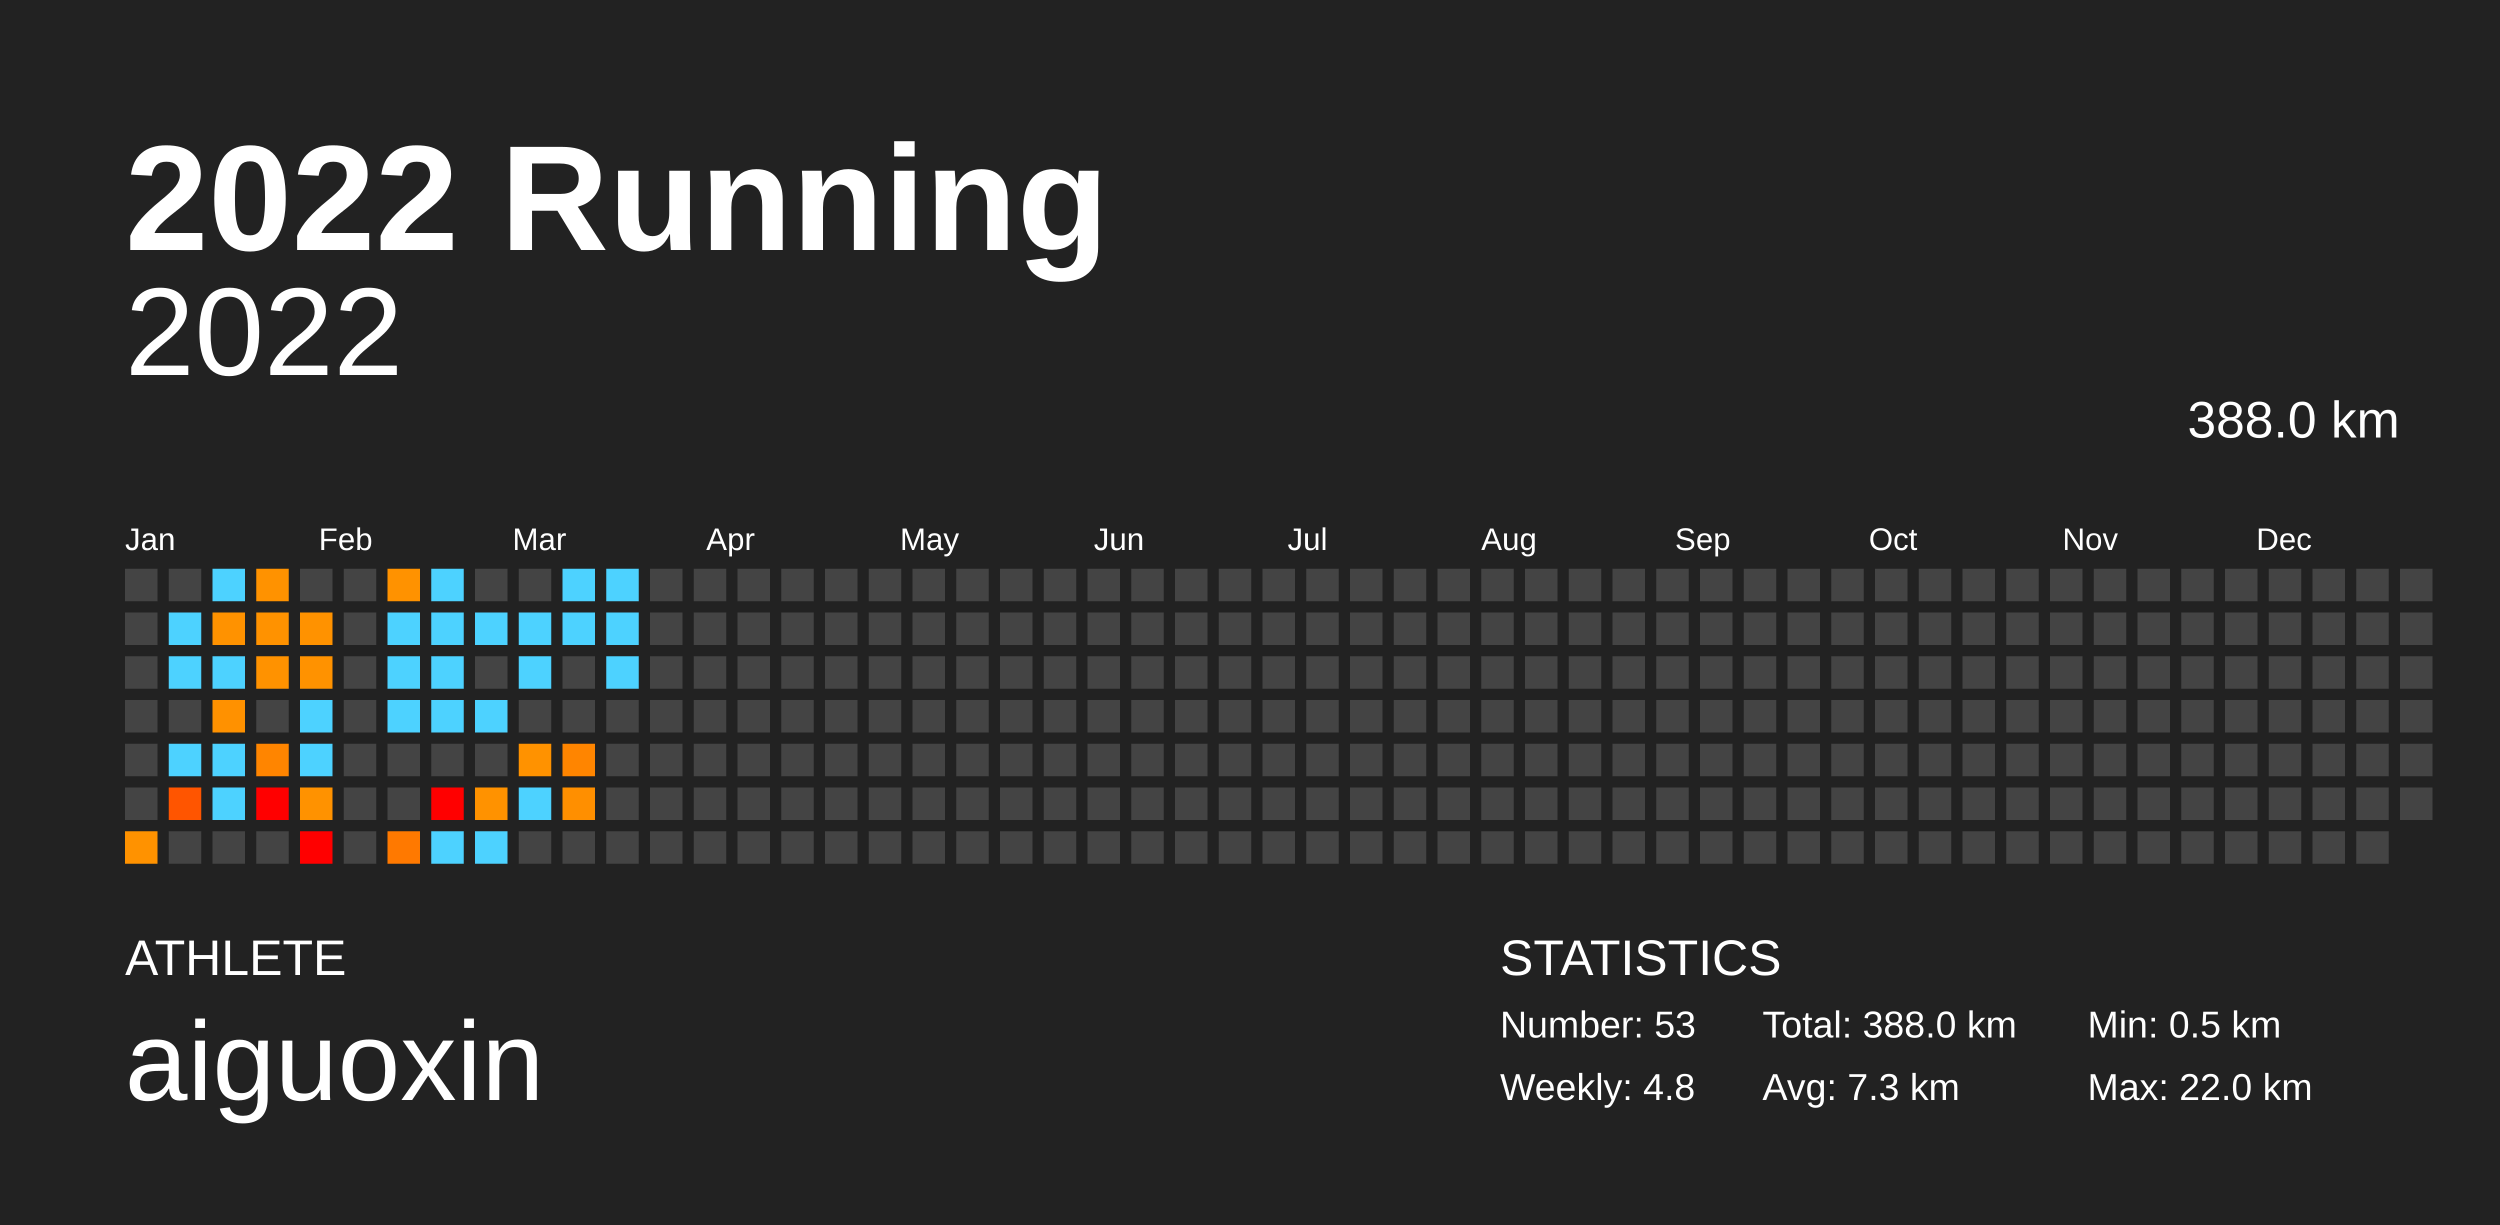
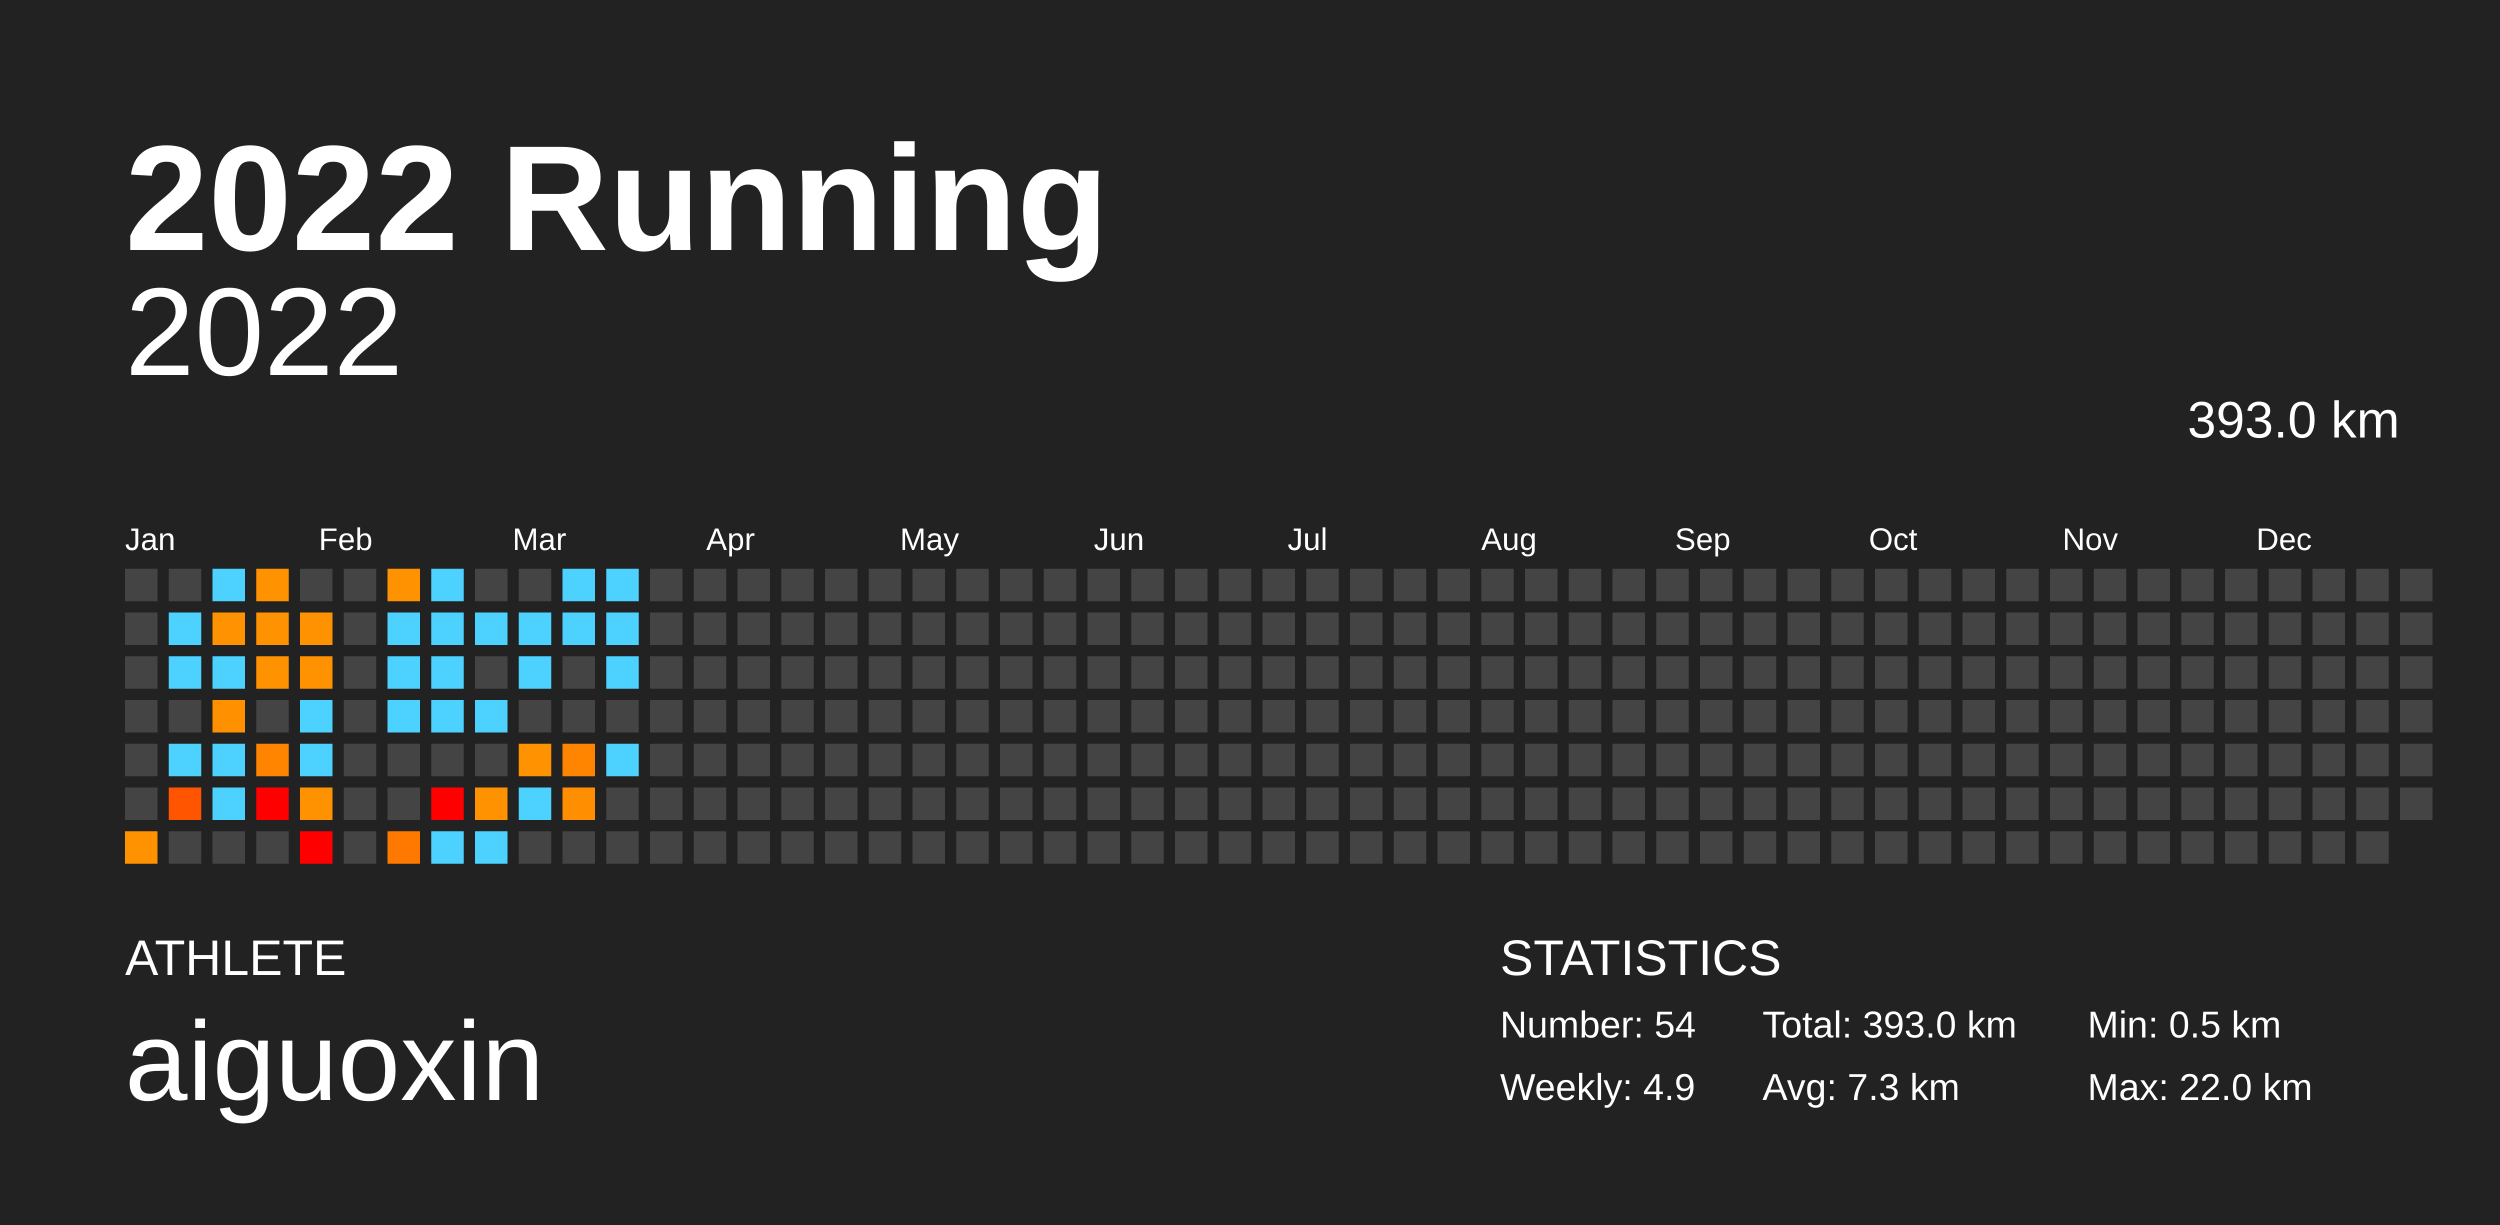
<svg xmlns="http://www.w3.org/2000/svg" baseProfile="full" height="98mm" version="1.1" viewBox="0,0,200,98" width="200mm">
  <defs />
  <rect fill="#222222" height="98" width="200" x="0" y="0" />
  <text fill="#FFFFFF" style="font-size:12px; font-family:Arial; font-weight:bold;" x="10" y="20">2022 Running</text>
  <text fill="#FFFFFF" style="font-size:4px; font-family:Arial" x="10" y="78">ATHLETE</text>
  <text fill="#FFFFFF" style="font-size:9px; font-family:Arial" x="10" y="88">aiguoxin</text>
  <text fill="#FFFFFF" style="font-size:4px; font-family:Arial" x="120" y="78">STATISTICS</text>
-   <text fill="#FFFFFF" style="font-size:3px; font-family:Arial" x="120" y="83">Number: 53</text>
-   <text fill="#FFFFFF" style="font-size:3px; font-family:Arial" x="120" y="88">Weekly: 4.8</text>
-   <text fill="#FFFFFF" style="font-size:3px; font-family:Arial" x="141" y="83">Total: 388.0 km</text>
+   <text fill="#FFFFFF" style="font-size:3px; font-family:Arial" x="120" y="83">Number: 54</text>
+   <text fill="#FFFFFF" style="font-size:3px; font-family:Arial" x="120" y="88">Weekly: 4.9</text>
+   <text fill="#FFFFFF" style="font-size:3px; font-family:Arial" x="141" y="83">Total: 393.0 km</text>
  <text fill="#FFFFFF" style="font-size:3px; font-family:Arial" x="141" y="88">Avg: 7.3 km</text>
  <text fill="#FFFFFF" style="font-size:3px; font-family:Arial" x="167" y="83">Min: 0.5 km</text>
  <text fill="#FFFFFF" style="font-size:3px; font-family:Arial" x="167" y="88">Max: 22.0 km</text>
  <text alignment-baseline="hanging" fill="#FFFFFF" style="font-size:10.0px; font-family:Arial;" x="10" y="30">2022</text>
-   <text alignment-baseline="hanging" fill="#FFFFFF" style="font-size:4.125px; font-family:Arial;" x="175" y="35">388.0 km</text>
+   <text alignment-baseline="hanging" fill="#FFFFFF" style="font-size:4.125px; font-family:Arial;" x="175" y="35">393.0 km</text>
  <text fill="#FFFFFF" style="font-size:2.5px; font-family:Arial" x="10.0" y="44">Jan</text>
  <text fill="#FFFFFF" style="font-size:2.5px; font-family:Arial" x="25.5" y="44">Feb</text>
  <text fill="#FFFFFF" style="font-size:2.5px; font-family:Arial" x="41.0" y="44">Mar</text>
  <text fill="#FFFFFF" style="font-size:2.5px; font-family:Arial" x="56.5" y="44">Apr</text>
  <text fill="#FFFFFF" style="font-size:2.5px; font-family:Arial" x="72.0" y="44">May</text>
  <text fill="#FFFFFF" style="font-size:2.5px; font-family:Arial" x="87.5" y="44">Jun</text>
  <text fill="#FFFFFF" style="font-size:2.5px; font-family:Arial" x="103.0" y="44">Jul</text>
  <text fill="#FFFFFF" style="font-size:2.5px; font-family:Arial" x="118.5" y="44">Aug</text>
  <text fill="#FFFFFF" style="font-size:2.5px; font-family:Arial" x="134.0" y="44">Sep</text>
  <text fill="#FFFFFF" style="font-size:2.5px; font-family:Arial" x="149.5" y="44">Oct</text>
  <text fill="#FFFFFF" style="font-size:2.5px; font-family:Arial" x="165.0" y="44">Nov</text>
  <text fill="#FFFFFF" style="font-size:2.5px; font-family:Arial" x="180.5" y="44">Dec</text>
  <rect fill="#444444" height="2.6" width="2.6" x="10.0" y="45.5" />
  <rect fill="#444444" height="2.6" width="2.6" x="10.0" y="49.0" />
  <rect fill="#444444" height="2.6" width="2.6" x="10.0" y="52.5" />
  <rect fill="#444444" height="2.6" width="2.6" x="10.0" y="56.0" />
  <rect fill="#444444" height="2.6" width="2.6" x="10.0" y="59.5" />
  <rect fill="#444444" height="2.6" width="2.6" x="10.0" y="63.0" />
  <rect fill="#ff9200" height="2.6" width="2.6" x="10.0" y="66.5" />
  <rect fill="#444444" height="2.6" width="2.6" x="13.5" y="45.5" />
  <rect fill="#4dd2ff" height="2.6" width="2.6" x="13.5" y="49.0" />
  <rect fill="#4dd2ff" height="2.6" width="2.6" x="13.5" y="52.5" />
  <rect fill="#444444" height="2.6" width="2.6" x="13.5" y="56.0" />
  <rect fill="#4dd2ff" height="2.6" width="2.6" x="13.5" y="59.5" />
  <rect fill="#ff5500" height="2.6" width="2.6" x="13.5" y="63.0" />
  <rect fill="#444444" height="2.6" width="2.6" x="13.5" y="66.5" />
  <rect fill="#4dd2ff" height="2.6" width="2.6" x="17.0" y="45.5" />
  <rect fill="#ff9200" height="2.6" width="2.6" x="17.0" y="49.0" />
  <rect fill="#4dd2ff" height="2.6" width="2.6" x="17.0" y="52.5" />
  <rect fill="#ff9100" height="2.6" width="2.6" x="17.0" y="56.0" />
  <rect fill="#4dd2ff" height="2.6" width="2.6" x="17.0" y="59.5" />
  <rect fill="#4dd2ff" height="2.6" width="2.6" x="17.0" y="63.0" />
  <rect fill="#444444" height="2.6" width="2.6" x="17.0" y="66.5" />
  <rect fill="#ff9200" height="2.6" width="2.6" x="20.5" y="45.5" />
  <rect fill="#ff9200" height="2.6" width="2.6" x="20.5" y="49.0" />
  <rect fill="#ff9200" height="2.6" width="2.6" x="20.5" y="52.5" />
  <rect fill="#444444" height="2.6" width="2.6" x="20.5" y="56.0" />
  <rect fill="#ff8500" height="2.6" width="2.6" x="20.5" y="59.5" />
  <rect fill="red" height="2.6" width="2.6" x="20.5" y="63.0" />
  <rect fill="#444444" height="2.6" width="2.6" x="20.5" y="66.5" />
  <rect fill="#444444" height="2.6" width="2.6" x="24.0" y="45.5" />
  <rect fill="#ff9200" height="2.6" width="2.6" x="24.0" y="49.0" />
  <rect fill="#ff9200" height="2.6" width="2.6" x="24.0" y="52.5" />
  <rect fill="#4dd2ff" height="2.6" width="2.6" x="24.0" y="56.0" />
  <rect fill="#4dd2ff" height="2.6" width="2.6" x="24.0" y="59.5" />
  <rect fill="#ff9200" height="2.6" width="2.6" x="24.0" y="63.0" />
  <rect fill="red" height="2.6" width="2.6" x="24.0" y="66.5" />
  <rect fill="#444444" height="2.6" width="2.6" x="27.5" y="45.5" />
  <rect fill="#444444" height="2.6" width="2.6" x="27.5" y="49.0" />
  <rect fill="#444444" height="2.6" width="2.6" x="27.5" y="52.5" />
  <rect fill="#444444" height="2.6" width="2.6" x="27.5" y="56.0" />
  <rect fill="#444444" height="2.6" width="2.6" x="27.5" y="59.5" />
  <rect fill="#444444" height="2.6" width="2.6" x="27.5" y="63.0" />
  <rect fill="#444444" height="2.6" width="2.6" x="27.5" y="66.5" />
  <rect fill="#ff9200" height="2.6" width="2.6" x="31.0" y="45.5" />
  <rect fill="#4dd2ff" height="2.6" width="2.6" x="31.0" y="49.0" />
  <rect fill="#4dd2ff" height="2.6" width="2.6" x="31.0" y="52.5" />
  <rect fill="#4dd2ff" height="2.6" width="2.6" x="31.0" y="56.0" />
  <rect fill="#444444" height="2.6" width="2.6" x="31.0" y="59.5" />
  <rect fill="#444444" height="2.6" width="2.6" x="31.0" y="63.0" />
  <rect fill="#ff7900" height="2.6" width="2.6" x="31.0" y="66.5" />
  <rect fill="#4dd2ff" height="2.6" width="2.6" x="34.5" y="45.5" />
  <rect fill="#4dd2ff" height="2.6" width="2.6" x="34.5" y="49.0" />
  <rect fill="#4dd2ff" height="2.6" width="2.6" x="34.5" y="52.5" />
  <rect fill="#4dd2ff" height="2.6" width="2.6" x="34.5" y="56.0" />
  <rect fill="#444444" height="2.6" width="2.6" x="34.5" y="59.5" />
  <rect fill="red" height="2.6" width="2.6" x="34.5" y="63.0" />
  <rect fill="#4dd2ff" height="2.6" width="2.6" x="34.5" y="66.5" />
  <rect fill="#444444" height="2.6" width="2.6" x="38.0" y="45.5" />
  <rect fill="#4dd2ff" height="2.6" width="2.6" x="38.0" y="49.0" />
  <rect fill="#444444" height="2.6" width="2.6" x="38.0" y="52.5" />
  <rect fill="#4dd2ff" height="2.6" width="2.6" x="38.0" y="56.0" />
  <rect fill="#444444" height="2.6" width="2.6" x="38.0" y="59.5" />
  <rect fill="#ff9200" height="2.6" width="2.6" x="38.0" y="63.0" />
  <rect fill="#4dd2ff" height="2.6" width="2.6" x="38.0" y="66.5" />
  <rect fill="#444444" height="2.6" width="2.6" x="41.5" y="45.5" />
  <rect fill="#4dd2ff" height="2.6" width="2.6" x="41.5" y="49.0" />
  <rect fill="#4dd2ff" height="2.6" width="2.6" x="41.5" y="52.5" />
  <rect fill="#444444" height="2.6" width="2.6" x="41.5" y="56.0" />
  <rect fill="#ff9200" height="2.6" width="2.6" x="41.5" y="59.5" />
  <rect fill="#4dd2ff" height="2.6" width="2.6" x="41.5" y="63.0" />
  <rect fill="#444444" height="2.6" width="2.6" x="41.5" y="66.5" />
  <rect fill="#4dd2ff" height="2.6" width="2.6" x="45.0" y="45.5" />
  <rect fill="#4dd2ff" height="2.6" width="2.6" x="45.0" y="49.0" />
  <rect fill="#444444" height="2.6" width="2.6" x="45.0" y="52.5" />
  <rect fill="#444444" height="2.6" width="2.6" x="45.0" y="56.0" />
  <rect fill="#ff8500" height="2.6" width="2.6" x="45.0" y="59.5" />
  <rect fill="#ff8f00" height="2.6" width="2.6" x="45.0" y="63.0" />
  <rect fill="#444444" height="2.6" width="2.6" x="45.0" y="66.5" />
  <rect fill="#4dd2ff" height="2.6" width="2.6" x="48.5" y="45.5" />
  <rect fill="#4dd2ff" height="2.6" width="2.6" x="48.5" y="49.0" />
  <rect fill="#4dd2ff" height="2.6" width="2.6" x="48.5" y="52.5" />
  <rect fill="#444444" height="2.6" width="2.6" x="48.5" y="56.0" />
-   <rect fill="#444444" height="2.6" width="2.6" x="48.5" y="59.5" />
+   <rect fill="#4dd2ff" height="2.6" width="2.6" x="48.5" y="59.5" />
  <rect fill="#444444" height="2.6" width="2.6" x="48.5" y="63.0" />
  <rect fill="#444444" height="2.6" width="2.6" x="48.5" y="66.5" />
  <rect fill="#444444" height="2.6" width="2.6" x="52.0" y="45.5" />
  <rect fill="#444444" height="2.6" width="2.6" x="52.0" y="49.0" />
  <rect fill="#444444" height="2.6" width="2.6" x="52.0" y="52.5" />
  <rect fill="#444444" height="2.6" width="2.6" x="52.0" y="56.0" />
  <rect fill="#444444" height="2.6" width="2.6" x="52.0" y="59.5" />
  <rect fill="#444444" height="2.6" width="2.6" x="52.0" y="63.0" />
  <rect fill="#444444" height="2.6" width="2.6" x="52.0" y="66.5" />
  <rect fill="#444444" height="2.6" width="2.6" x="55.5" y="45.5" />
  <rect fill="#444444" height="2.6" width="2.6" x="55.5" y="49.0" />
  <rect fill="#444444" height="2.6" width="2.6" x="55.5" y="52.5" />
  <rect fill="#444444" height="2.6" width="2.6" x="55.5" y="56.0" />
  <rect fill="#444444" height="2.6" width="2.6" x="55.5" y="59.5" />
  <rect fill="#444444" height="2.6" width="2.6" x="55.5" y="63.0" />
  <rect fill="#444444" height="2.6" width="2.6" x="55.5" y="66.5" />
  <rect fill="#444444" height="2.6" width="2.6" x="59.0" y="45.5" />
  <rect fill="#444444" height="2.6" width="2.6" x="59.0" y="49.0" />
  <rect fill="#444444" height="2.6" width="2.6" x="59.0" y="52.5" />
  <rect fill="#444444" height="2.6" width="2.6" x="59.0" y="56.0" />
  <rect fill="#444444" height="2.6" width="2.6" x="59.0" y="59.5" />
  <rect fill="#444444" height="2.6" width="2.6" x="59.0" y="63.0" />
  <rect fill="#444444" height="2.6" width="2.6" x="59.0" y="66.5" />
  <rect fill="#444444" height="2.6" width="2.6" x="62.5" y="45.5" />
  <rect fill="#444444" height="2.6" width="2.6" x="62.5" y="49.0" />
  <rect fill="#444444" height="2.6" width="2.6" x="62.5" y="52.5" />
  <rect fill="#444444" height="2.6" width="2.6" x="62.5" y="56.0" />
  <rect fill="#444444" height="2.6" width="2.6" x="62.5" y="59.5" />
  <rect fill="#444444" height="2.6" width="2.6" x="62.5" y="63.0" />
  <rect fill="#444444" height="2.6" width="2.6" x="62.5" y="66.5" />
  <rect fill="#444444" height="2.6" width="2.6" x="66.0" y="45.5" />
  <rect fill="#444444" height="2.6" width="2.6" x="66.0" y="49.0" />
  <rect fill="#444444" height="2.6" width="2.6" x="66.0" y="52.5" />
  <rect fill="#444444" height="2.6" width="2.6" x="66.0" y="56.0" />
  <rect fill="#444444" height="2.6" width="2.6" x="66.0" y="59.5" />
  <rect fill="#444444" height="2.6" width="2.6" x="66.0" y="63.0" />
  <rect fill="#444444" height="2.6" width="2.6" x="66.0" y="66.5" />
  <rect fill="#444444" height="2.6" width="2.6" x="69.5" y="45.5" />
  <rect fill="#444444" height="2.6" width="2.6" x="69.5" y="49.0" />
  <rect fill="#444444" height="2.6" width="2.6" x="69.5" y="52.5" />
  <rect fill="#444444" height="2.6" width="2.6" x="69.5" y="56.0" />
  <rect fill="#444444" height="2.6" width="2.6" x="69.5" y="59.5" />
  <rect fill="#444444" height="2.6" width="2.6" x="69.5" y="63.0" />
  <rect fill="#444444" height="2.6" width="2.6" x="69.5" y="66.5" />
  <rect fill="#444444" height="2.6" width="2.6" x="73.0" y="45.5" />
  <rect fill="#444444" height="2.6" width="2.6" x="73.0" y="49.0" />
  <rect fill="#444444" height="2.6" width="2.6" x="73.0" y="52.5" />
  <rect fill="#444444" height="2.6" width="2.6" x="73.0" y="56.0" />
  <rect fill="#444444" height="2.6" width="2.6" x="73.0" y="59.5" />
  <rect fill="#444444" height="2.6" width="2.6" x="73.0" y="63.0" />
  <rect fill="#444444" height="2.6" width="2.6" x="73.0" y="66.5" />
  <rect fill="#444444" height="2.6" width="2.6" x="76.5" y="45.5" />
  <rect fill="#444444" height="2.6" width="2.6" x="76.5" y="49.0" />
  <rect fill="#444444" height="2.6" width="2.6" x="76.5" y="52.5" />
  <rect fill="#444444" height="2.6" width="2.6" x="76.5" y="56.0" />
  <rect fill="#444444" height="2.6" width="2.6" x="76.5" y="59.5" />
  <rect fill="#444444" height="2.6" width="2.6" x="76.5" y="63.0" />
  <rect fill="#444444" height="2.6" width="2.6" x="76.5" y="66.5" />
  <rect fill="#444444" height="2.6" width="2.6" x="80.0" y="45.5" />
  <rect fill="#444444" height="2.6" width="2.6" x="80.0" y="49.0" />
  <rect fill="#444444" height="2.6" width="2.6" x="80.0" y="52.5" />
  <rect fill="#444444" height="2.6" width="2.6" x="80.0" y="56.0" />
  <rect fill="#444444" height="2.6" width="2.6" x="80.0" y="59.5" />
  <rect fill="#444444" height="2.6" width="2.6" x="80.0" y="63.0" />
  <rect fill="#444444" height="2.6" width="2.6" x="80.0" y="66.5" />
  <rect fill="#444444" height="2.6" width="2.6" x="83.5" y="45.5" />
  <rect fill="#444444" height="2.6" width="2.6" x="83.5" y="49.0" />
  <rect fill="#444444" height="2.6" width="2.6" x="83.5" y="52.5" />
  <rect fill="#444444" height="2.6" width="2.6" x="83.5" y="56.0" />
  <rect fill="#444444" height="2.6" width="2.6" x="83.5" y="59.5" />
  <rect fill="#444444" height="2.6" width="2.6" x="83.5" y="63.0" />
  <rect fill="#444444" height="2.6" width="2.6" x="83.5" y="66.5" />
  <rect fill="#444444" height="2.6" width="2.6" x="87.0" y="45.5" />
  <rect fill="#444444" height="2.6" width="2.6" x="87.0" y="49.0" />
  <rect fill="#444444" height="2.6" width="2.6" x="87.0" y="52.5" />
  <rect fill="#444444" height="2.6" width="2.6" x="87.0" y="56.0" />
  <rect fill="#444444" height="2.6" width="2.6" x="87.0" y="59.5" />
  <rect fill="#444444" height="2.6" width="2.6" x="87.0" y="63.0" />
  <rect fill="#444444" height="2.6" width="2.6" x="87.0" y="66.5" />
  <rect fill="#444444" height="2.6" width="2.6" x="90.5" y="45.5" />
  <rect fill="#444444" height="2.6" width="2.6" x="90.5" y="49.0" />
  <rect fill="#444444" height="2.6" width="2.6" x="90.5" y="52.5" />
  <rect fill="#444444" height="2.6" width="2.6" x="90.5" y="56.0" />
  <rect fill="#444444" height="2.6" width="2.6" x="90.5" y="59.5" />
  <rect fill="#444444" height="2.6" width="2.6" x="90.5" y="63.0" />
  <rect fill="#444444" height="2.6" width="2.6" x="90.5" y="66.5" />
  <rect fill="#444444" height="2.6" width="2.6" x="94.0" y="45.5" />
  <rect fill="#444444" height="2.6" width="2.6" x="94.0" y="49.0" />
  <rect fill="#444444" height="2.6" width="2.6" x="94.0" y="52.5" />
  <rect fill="#444444" height="2.6" width="2.6" x="94.0" y="56.0" />
  <rect fill="#444444" height="2.6" width="2.6" x="94.0" y="59.5" />
  <rect fill="#444444" height="2.6" width="2.6" x="94.0" y="63.0" />
  <rect fill="#444444" height="2.6" width="2.6" x="94.0" y="66.5" />
  <rect fill="#444444" height="2.6" width="2.6" x="97.5" y="45.5" />
  <rect fill="#444444" height="2.6" width="2.6" x="97.5" y="49.0" />
  <rect fill="#444444" height="2.6" width="2.6" x="97.5" y="52.5" />
  <rect fill="#444444" height="2.6" width="2.6" x="97.5" y="56.0" />
  <rect fill="#444444" height="2.6" width="2.6" x="97.5" y="59.5" />
  <rect fill="#444444" height="2.6" width="2.6" x="97.5" y="63.0" />
  <rect fill="#444444" height="2.6" width="2.6" x="97.5" y="66.5" />
  <rect fill="#444444" height="2.6" width="2.6" x="101.0" y="45.5" />
  <rect fill="#444444" height="2.6" width="2.6" x="101.0" y="49.0" />
  <rect fill="#444444" height="2.6" width="2.6" x="101.0" y="52.5" />
  <rect fill="#444444" height="2.6" width="2.6" x="101.0" y="56.0" />
  <rect fill="#444444" height="2.6" width="2.6" x="101.0" y="59.5" />
  <rect fill="#444444" height="2.6" width="2.6" x="101.0" y="63.0" />
  <rect fill="#444444" height="2.6" width="2.6" x="101.0" y="66.5" />
  <rect fill="#444444" height="2.6" width="2.6" x="104.5" y="45.5" />
  <rect fill="#444444" height="2.6" width="2.6" x="104.5" y="49.0" />
  <rect fill="#444444" height="2.6" width="2.6" x="104.5" y="52.5" />
  <rect fill="#444444" height="2.6" width="2.6" x="104.5" y="56.0" />
  <rect fill="#444444" height="2.6" width="2.6" x="104.5" y="59.5" />
  <rect fill="#444444" height="2.6" width="2.6" x="104.5" y="63.0" />
  <rect fill="#444444" height="2.6" width="2.6" x="104.5" y="66.5" />
  <rect fill="#444444" height="2.6" width="2.6" x="108.0" y="45.5" />
  <rect fill="#444444" height="2.6" width="2.6" x="108.0" y="49.0" />
  <rect fill="#444444" height="2.6" width="2.6" x="108.0" y="52.5" />
  <rect fill="#444444" height="2.6" width="2.6" x="108.0" y="56.0" />
  <rect fill="#444444" height="2.6" width="2.6" x="108.0" y="59.5" />
  <rect fill="#444444" height="2.6" width="2.6" x="108.0" y="63.0" />
  <rect fill="#444444" height="2.6" width="2.6" x="108.0" y="66.5" />
  <rect fill="#444444" height="2.6" width="2.6" x="111.5" y="45.5" />
  <rect fill="#444444" height="2.6" width="2.6" x="111.5" y="49.0" />
  <rect fill="#444444" height="2.6" width="2.6" x="111.5" y="52.5" />
  <rect fill="#444444" height="2.6" width="2.6" x="111.5" y="56.0" />
  <rect fill="#444444" height="2.6" width="2.6" x="111.5" y="59.5" />
  <rect fill="#444444" height="2.6" width="2.6" x="111.5" y="63.0" />
  <rect fill="#444444" height="2.6" width="2.6" x="111.5" y="66.5" />
  <rect fill="#444444" height="2.6" width="2.6" x="115.0" y="45.5" />
  <rect fill="#444444" height="2.6" width="2.6" x="115.0" y="49.0" />
  <rect fill="#444444" height="2.6" width="2.6" x="115.0" y="52.5" />
  <rect fill="#444444" height="2.6" width="2.6" x="115.0" y="56.0" />
  <rect fill="#444444" height="2.6" width="2.6" x="115.0" y="59.5" />
  <rect fill="#444444" height="2.6" width="2.6" x="115.0" y="63.0" />
  <rect fill="#444444" height="2.6" width="2.6" x="115.0" y="66.5" />
  <rect fill="#444444" height="2.6" width="2.6" x="118.5" y="45.5" />
  <rect fill="#444444" height="2.6" width="2.6" x="118.5" y="49.0" />
  <rect fill="#444444" height="2.6" width="2.6" x="118.5" y="52.5" />
  <rect fill="#444444" height="2.6" width="2.6" x="118.5" y="56.0" />
  <rect fill="#444444" height="2.6" width="2.6" x="118.5" y="59.5" />
  <rect fill="#444444" height="2.6" width="2.6" x="118.5" y="63.0" />
  <rect fill="#444444" height="2.6" width="2.6" x="118.5" y="66.5" />
  <rect fill="#444444" height="2.6" width="2.6" x="122.0" y="45.5" />
  <rect fill="#444444" height="2.6" width="2.6" x="122.0" y="49.0" />
  <rect fill="#444444" height="2.6" width="2.6" x="122.0" y="52.5" />
  <rect fill="#444444" height="2.6" width="2.6" x="122.0" y="56.0" />
  <rect fill="#444444" height="2.6" width="2.6" x="122.0" y="59.5" />
  <rect fill="#444444" height="2.6" width="2.6" x="122.0" y="63.0" />
  <rect fill="#444444" height="2.6" width="2.6" x="122.0" y="66.5" />
  <rect fill="#444444" height="2.6" width="2.6" x="125.5" y="45.5" />
  <rect fill="#444444" height="2.6" width="2.6" x="125.5" y="49.0" />
  <rect fill="#444444" height="2.6" width="2.6" x="125.5" y="52.5" />
  <rect fill="#444444" height="2.6" width="2.6" x="125.5" y="56.0" />
  <rect fill="#444444" height="2.6" width="2.6" x="125.5" y="59.5" />
  <rect fill="#444444" height="2.6" width="2.6" x="125.5" y="63.0" />
  <rect fill="#444444" height="2.6" width="2.6" x="125.5" y="66.5" />
  <rect fill="#444444" height="2.6" width="2.6" x="129.0" y="45.5" />
  <rect fill="#444444" height="2.6" width="2.6" x="129.0" y="49.0" />
  <rect fill="#444444" height="2.6" width="2.6" x="129.0" y="52.5" />
  <rect fill="#444444" height="2.6" width="2.6" x="129.0" y="56.0" />
  <rect fill="#444444" height="2.6" width="2.6" x="129.0" y="59.5" />
  <rect fill="#444444" height="2.6" width="2.6" x="129.0" y="63.0" />
  <rect fill="#444444" height="2.6" width="2.6" x="129.0" y="66.5" />
  <rect fill="#444444" height="2.6" width="2.6" x="132.5" y="45.5" />
  <rect fill="#444444" height="2.6" width="2.6" x="132.5" y="49.0" />
  <rect fill="#444444" height="2.6" width="2.6" x="132.5" y="52.5" />
  <rect fill="#444444" height="2.6" width="2.6" x="132.5" y="56.0" />
  <rect fill="#444444" height="2.6" width="2.6" x="132.5" y="59.5" />
  <rect fill="#444444" height="2.6" width="2.6" x="132.5" y="63.0" />
  <rect fill="#444444" height="2.6" width="2.6" x="132.5" y="66.5" />
  <rect fill="#444444" height="2.6" width="2.6" x="136.0" y="45.5" />
  <rect fill="#444444" height="2.6" width="2.6" x="136.0" y="49.0" />
  <rect fill="#444444" height="2.6" width="2.6" x="136.0" y="52.5" />
  <rect fill="#444444" height="2.6" width="2.6" x="136.0" y="56.0" />
  <rect fill="#444444" height="2.6" width="2.6" x="136.0" y="59.5" />
  <rect fill="#444444" height="2.6" width="2.6" x="136.0" y="63.0" />
  <rect fill="#444444" height="2.6" width="2.6" x="136.0" y="66.5" />
  <rect fill="#444444" height="2.6" width="2.6" x="139.5" y="45.5" />
  <rect fill="#444444" height="2.6" width="2.6" x="139.5" y="49.0" />
  <rect fill="#444444" height="2.6" width="2.6" x="139.5" y="52.5" />
  <rect fill="#444444" height="2.6" width="2.6" x="139.5" y="56.0" />
  <rect fill="#444444" height="2.6" width="2.6" x="139.5" y="59.5" />
  <rect fill="#444444" height="2.6" width="2.6" x="139.5" y="63.0" />
  <rect fill="#444444" height="2.6" width="2.6" x="139.5" y="66.5" />
  <rect fill="#444444" height="2.6" width="2.6" x="143.0" y="45.5" />
  <rect fill="#444444" height="2.6" width="2.6" x="143.0" y="49.0" />
  <rect fill="#444444" height="2.6" width="2.6" x="143.0" y="52.5" />
  <rect fill="#444444" height="2.6" width="2.6" x="143.0" y="56.0" />
  <rect fill="#444444" height="2.6" width="2.6" x="143.0" y="59.5" />
  <rect fill="#444444" height="2.6" width="2.6" x="143.0" y="63.0" />
  <rect fill="#444444" height="2.6" width="2.6" x="143.0" y="66.5" />
  <rect fill="#444444" height="2.6" width="2.6" x="146.5" y="45.5" />
  <rect fill="#444444" height="2.6" width="2.6" x="146.5" y="49.0" />
  <rect fill="#444444" height="2.6" width="2.6" x="146.5" y="52.5" />
  <rect fill="#444444" height="2.6" width="2.6" x="146.5" y="56.0" />
  <rect fill="#444444" height="2.6" width="2.6" x="146.5" y="59.5" />
  <rect fill="#444444" height="2.6" width="2.6" x="146.5" y="63.0" />
  <rect fill="#444444" height="2.6" width="2.6" x="146.5" y="66.5" />
  <rect fill="#444444" height="2.6" width="2.6" x="150.0" y="45.5" />
  <rect fill="#444444" height="2.6" width="2.6" x="150.0" y="49.0" />
  <rect fill="#444444" height="2.6" width="2.6" x="150.0" y="52.5" />
  <rect fill="#444444" height="2.6" width="2.6" x="150.0" y="56.0" />
  <rect fill="#444444" height="2.6" width="2.6" x="150.0" y="59.5" />
  <rect fill="#444444" height="2.6" width="2.6" x="150.0" y="63.0" />
  <rect fill="#444444" height="2.6" width="2.6" x="150.0" y="66.5" />
  <rect fill="#444444" height="2.6" width="2.6" x="153.5" y="45.5" />
  <rect fill="#444444" height="2.6" width="2.6" x="153.5" y="49.0" />
  <rect fill="#444444" height="2.6" width="2.6" x="153.5" y="52.5" />
  <rect fill="#444444" height="2.6" width="2.6" x="153.5" y="56.0" />
  <rect fill="#444444" height="2.6" width="2.6" x="153.5" y="59.5" />
  <rect fill="#444444" height="2.6" width="2.6" x="153.5" y="63.0" />
  <rect fill="#444444" height="2.6" width="2.6" x="153.5" y="66.5" />
  <rect fill="#444444" height="2.6" width="2.6" x="157.0" y="45.5" />
  <rect fill="#444444" height="2.6" width="2.6" x="157.0" y="49.0" />
  <rect fill="#444444" height="2.6" width="2.6" x="157.0" y="52.5" />
  <rect fill="#444444" height="2.6" width="2.6" x="157.0" y="56.0" />
  <rect fill="#444444" height="2.6" width="2.6" x="157.0" y="59.5" />
  <rect fill="#444444" height="2.6" width="2.6" x="157.0" y="63.0" />
  <rect fill="#444444" height="2.6" width="2.6" x="157.0" y="66.5" />
  <rect fill="#444444" height="2.6" width="2.6" x="160.5" y="45.5" />
  <rect fill="#444444" height="2.6" width="2.6" x="160.5" y="49.0" />
  <rect fill="#444444" height="2.6" width="2.6" x="160.5" y="52.5" />
  <rect fill="#444444" height="2.6" width="2.6" x="160.5" y="56.0" />
  <rect fill="#444444" height="2.6" width="2.6" x="160.5" y="59.5" />
  <rect fill="#444444" height="2.6" width="2.6" x="160.5" y="63.0" />
  <rect fill="#444444" height="2.6" width="2.6" x="160.5" y="66.5" />
  <rect fill="#444444" height="2.6" width="2.6" x="164.0" y="45.5" />
  <rect fill="#444444" height="2.6" width="2.6" x="164.0" y="49.0" />
  <rect fill="#444444" height="2.6" width="2.6" x="164.0" y="52.5" />
  <rect fill="#444444" height="2.6" width="2.6" x="164.0" y="56.0" />
  <rect fill="#444444" height="2.6" width="2.6" x="164.0" y="59.5" />
  <rect fill="#444444" height="2.6" width="2.6" x="164.0" y="63.0" />
  <rect fill="#444444" height="2.6" width="2.6" x="164.0" y="66.5" />
  <rect fill="#444444" height="2.6" width="2.6" x="167.5" y="45.5" />
  <rect fill="#444444" height="2.6" width="2.6" x="167.5" y="49.0" />
  <rect fill="#444444" height="2.6" width="2.6" x="167.5" y="52.5" />
  <rect fill="#444444" height="2.6" width="2.6" x="167.5" y="56.0" />
  <rect fill="#444444" height="2.6" width="2.6" x="167.5" y="59.5" />
  <rect fill="#444444" height="2.6" width="2.6" x="167.5" y="63.0" />
  <rect fill="#444444" height="2.6" width="2.6" x="167.5" y="66.5" />
  <rect fill="#444444" height="2.6" width="2.6" x="171.0" y="45.5" />
  <rect fill="#444444" height="2.6" width="2.6" x="171.0" y="49.0" />
  <rect fill="#444444" height="2.6" width="2.6" x="171.0" y="52.5" />
  <rect fill="#444444" height="2.6" width="2.6" x="171.0" y="56.0" />
  <rect fill="#444444" height="2.6" width="2.6" x="171.0" y="59.5" />
  <rect fill="#444444" height="2.6" width="2.6" x="171.0" y="63.0" />
  <rect fill="#444444" height="2.6" width="2.6" x="171.0" y="66.5" />
  <rect fill="#444444" height="2.6" width="2.6" x="174.5" y="45.5" />
  <rect fill="#444444" height="2.6" width="2.6" x="174.5" y="49.0" />
  <rect fill="#444444" height="2.6" width="2.6" x="174.5" y="52.5" />
  <rect fill="#444444" height="2.6" width="2.6" x="174.5" y="56.0" />
  <rect fill="#444444" height="2.6" width="2.6" x="174.5" y="59.5" />
  <rect fill="#444444" height="2.6" width="2.6" x="174.5" y="63.0" />
  <rect fill="#444444" height="2.6" width="2.6" x="174.5" y="66.5" />
  <rect fill="#444444" height="2.6" width="2.6" x="178.0" y="45.5" />
  <rect fill="#444444" height="2.6" width="2.6" x="178.0" y="49.0" />
  <rect fill="#444444" height="2.6" width="2.6" x="178.0" y="52.5" />
  <rect fill="#444444" height="2.6" width="2.6" x="178.0" y="56.0" />
  <rect fill="#444444" height="2.6" width="2.6" x="178.0" y="59.5" />
  <rect fill="#444444" height="2.6" width="2.6" x="178.0" y="63.0" />
  <rect fill="#444444" height="2.6" width="2.6" x="178.0" y="66.5" />
  <rect fill="#444444" height="2.6" width="2.6" x="181.5" y="45.5" />
  <rect fill="#444444" height="2.6" width="2.6" x="181.5" y="49.0" />
  <rect fill="#444444" height="2.6" width="2.6" x="181.5" y="52.5" />
  <rect fill="#444444" height="2.6" width="2.6" x="181.5" y="56.0" />
  <rect fill="#444444" height="2.6" width="2.6" x="181.5" y="59.5" />
  <rect fill="#444444" height="2.6" width="2.6" x="181.5" y="63.0" />
  <rect fill="#444444" height="2.6" width="2.6" x="181.5" y="66.5" />
  <rect fill="#444444" height="2.6" width="2.6" x="185.0" y="45.5" />
  <rect fill="#444444" height="2.6" width="2.6" x="185.0" y="49.0" />
  <rect fill="#444444" height="2.6" width="2.6" x="185.0" y="52.5" />
  <rect fill="#444444" height="2.6" width="2.6" x="185.0" y="56.0" />
  <rect fill="#444444" height="2.6" width="2.6" x="185.0" y="59.5" />
  <rect fill="#444444" height="2.6" width="2.6" x="185.0" y="63.0" />
  <rect fill="#444444" height="2.6" width="2.6" x="185.0" y="66.5" />
  <rect fill="#444444" height="2.6" width="2.6" x="188.5" y="45.5" />
  <rect fill="#444444" height="2.6" width="2.6" x="188.5" y="49.0" />
  <rect fill="#444444" height="2.6" width="2.6" x="188.5" y="52.5" />
  <rect fill="#444444" height="2.6" width="2.6" x="188.5" y="56.0" />
  <rect fill="#444444" height="2.6" width="2.6" x="188.5" y="59.5" />
  <rect fill="#444444" height="2.6" width="2.6" x="188.5" y="63.0" />
  <rect fill="#444444" height="2.6" width="2.6" x="188.5" y="66.5" />
  <rect fill="#444444" height="2.6" width="2.6" x="192.0" y="45.5" />
  <rect fill="#444444" height="2.6" width="2.6" x="192.0" y="49.0" />
  <rect fill="#444444" height="2.6" width="2.6" x="192.0" y="52.5" />
  <rect fill="#444444" height="2.6" width="2.6" x="192.0" y="56.0" />
  <rect fill="#444444" height="2.6" width="2.6" x="192.0" y="59.5" />
  <rect fill="#444444" height="2.6" width="2.6" x="192.0" y="63.0" />
</svg>
